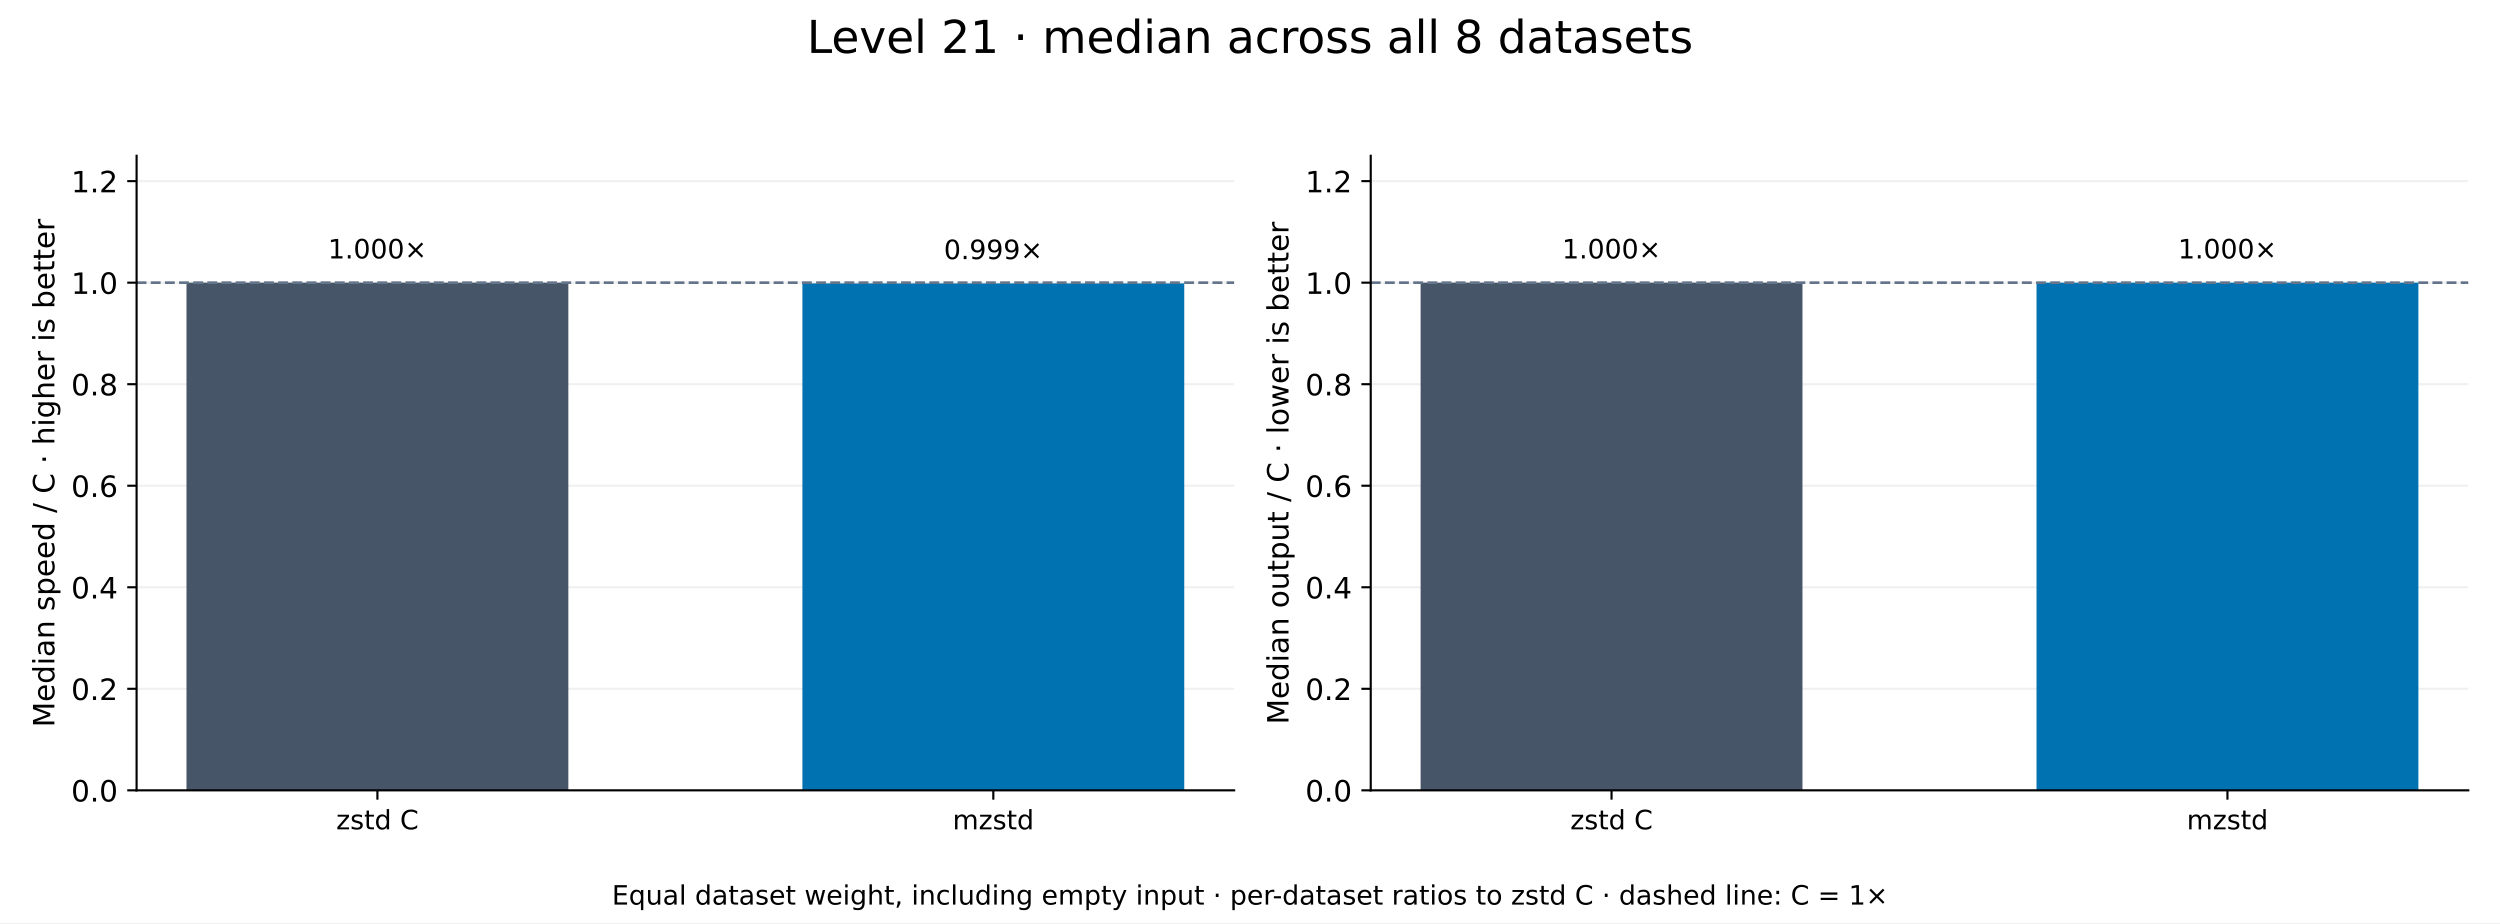
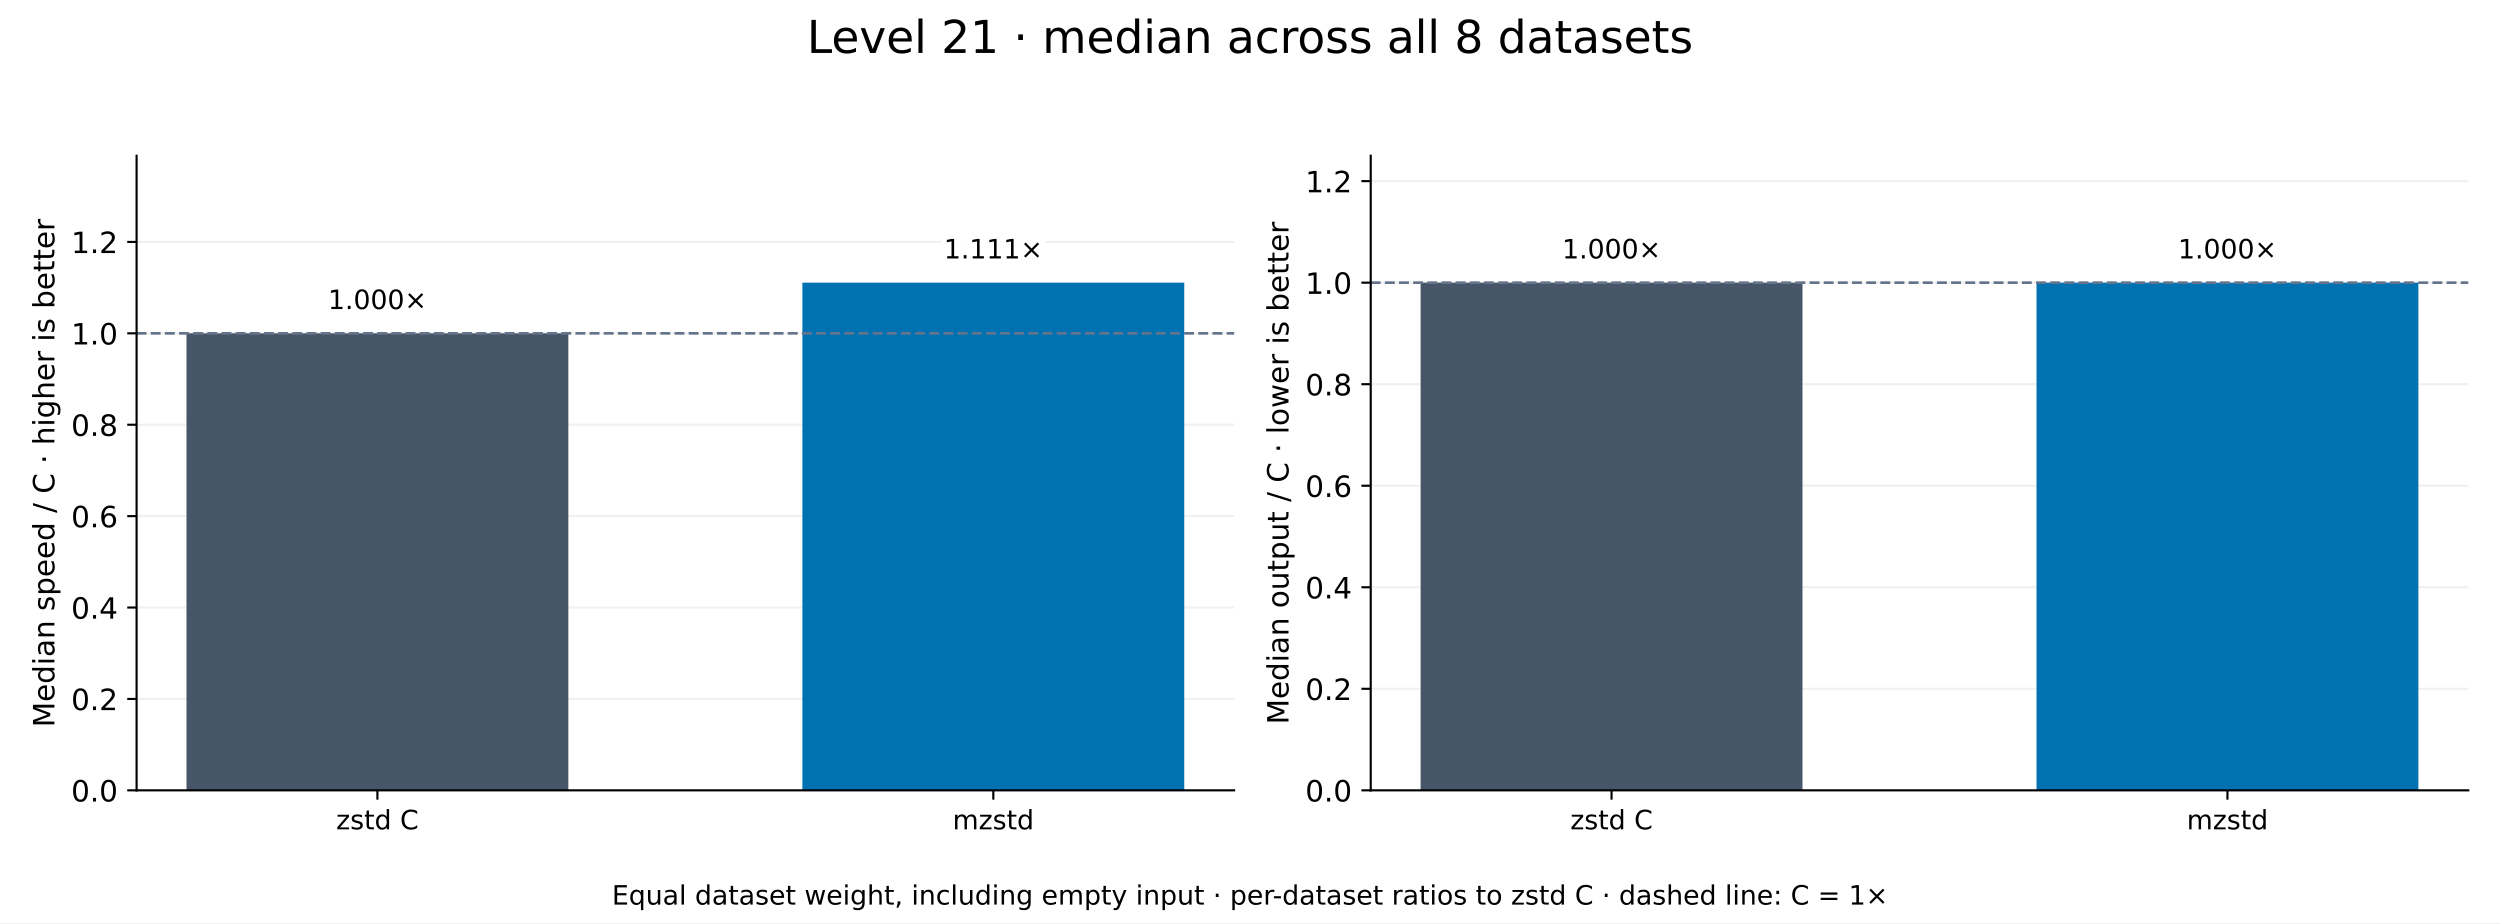
<svg xmlns="http://www.w3.org/2000/svg" xmlns:xlink="http://www.w3.org/1999/xlink" width="936pt" height="345.6pt" viewBox="0 0 936 345.6" version="1.1">
  <defs>
    <style type="text/css">*{stroke-linejoin: round; stroke-linecap: butt}</style>
  </defs>
  <g id="figure_1">
    <g id="patch_1">
      <path d="M 0 345.6 L 936 345.6 L 936 0 L 0 0 z " style="fill: #ffffff" />
    </g>
    <g id="axes_1">
      <g id="patch_2">
        <path d="M 51.14 295.904 L 462.06 295.904 L 462.06 58.32 L 51.14 58.32 z " style="fill: #ffffff" />
      </g>
      <g id="matplotlib.axis_1">
        <g id="xtick_1">
          <g id="line2d_1">
            <defs>
              <path id="m65b6448228" d="M 0 0 L 0 3.5 " style="stroke: #000000; stroke-width: 0.8" />
            </defs>
            <g>
              <use xlink:href="#m65b6448228" x="141.303" y="295.904" style="stroke: #000000; stroke-width: 0.8" />
            </g>
          </g>
          <g id="text_1">
            <text style="font-size: 10px; font-family: 'DejaVu Sans', 'Bitstream Vera Sans', 'Computer Modern Sans Serif', 'Lucida Grande', 'Verdana', 'Geneva', 'Lucid', 'Arial', 'Helvetica', 'Avant Garde', sans-serif; text-anchor: middle" x="141.303" y="310.502" transform="rotate(-0 141.3026 310.5024)">zstd C</text>
          </g>
        </g>
        <g id="xtick_2">
          <g id="line2d_2">
            <g>
              <use xlink:href="#m65b6448228" x="371.897" y="295.904" style="stroke: #000000; stroke-width: 0.8" />
            </g>
          </g>
          <g id="text_2">
            <text style="font-size: 10px; font-family: 'DejaVu Sans', 'Bitstream Vera Sans', 'Computer Modern Sans Serif', 'Lucida Grande', 'Verdana', 'Geneva', 'Lucid', 'Arial', 'Helvetica', 'Avant Garde', sans-serif; text-anchor: middle" x="371.897" y="310.502" transform="rotate(-0 371.8974 310.5024)">mzstd</text>
          </g>
        </g>
      </g>
      <g id="matplotlib.axis_2">
        <g id="ytick_1">
          <g id="line2d_3">
            <path d="M 51.14 295.904 L 462.06 295.904 " clip-path="url(#p7522cdb140)" style="fill: none; stroke: #b0b0b0; stroke-opacity: 0.18; stroke-width: 0.8; stroke-linecap: square" />
          </g>
          <g id="line2d_4">
            <defs>
              <path id="m2464d3fd6f" d="M 0 0 L -3.5 0 " style="stroke: #000000; stroke-width: 0.8" />
            </defs>
            <g>
              <use xlink:href="#m2464d3fd6f" x="51.14" y="295.904" style="stroke: #000000; stroke-width: 0.8" />
            </g>
          </g>
          <g id="text_3">
            <text style="font-size: 11px; font-family: 'DejaVu Sans', 'Bitstream Vera Sans', 'Computer Modern Sans Serif', 'Lucida Grande', 'Verdana', 'Geneva', 'Lucid', 'Arial', 'Helvetica', 'Avant Garde', sans-serif; text-anchor: end" x="44.14" y="300.083" transform="rotate(-0 44.14 300.0831)">0.0</text>
          </g>
        </g>
        <g id="ytick_2">
          <g id="line2d_5">
-             <path d="M 51.14 257.891 L 462.06 257.891 " clip-path="url(#p7522cdb140)" style="fill: none; stroke: #b0b0b0; stroke-opacity: 0.18; stroke-width: 0.8; stroke-linecap: square" />
+             <path d="M 51.14 261.683 L 462.06 261.683 " clip-path="url(#p7522cdb140)" style="fill: none; stroke: #b0b0b0; stroke-opacity: 0.18; stroke-width: 0.8; stroke-linecap: square" />
          </g>
          <g id="line2d_6">
            <g>
-               <use xlink:href="#m2464d3fd6f" x="51.14" y="257.891" style="stroke: #000000; stroke-width: 0.8" />
+               <use xlink:href="#m2464d3fd6f" x="51.14" y="261.683" style="stroke: #000000; stroke-width: 0.8" />
            </g>
          </g>
          <g id="text_4">
-             <text style="font-size: 11px; font-family: 'DejaVu Sans', 'Bitstream Vera Sans', 'Computer Modern Sans Serif', 'Lucida Grande', 'Verdana', 'Geneva', 'Lucid', 'Arial', 'Helvetica', 'Avant Garde', sans-serif; text-anchor: end" x="44.14" y="262.07" transform="rotate(-0 44.14 262.0697)">0.2</text>
+             <text style="font-size: 11px; font-family: 'DejaVu Sans', 'Bitstream Vera Sans', 'Computer Modern Sans Serif', 'Lucida Grande', 'Verdana', 'Geneva', 'Lucid', 'Arial', 'Helvetica', 'Avant Garde', sans-serif; text-anchor: end" x="44.14" y="265.862" transform="rotate(-0 44.14 265.8619)">0.2</text>
          </g>
        </g>
        <g id="ytick_3">
          <g id="line2d_7">
-             <path d="M 51.14 219.877 L 462.06 219.877 " clip-path="url(#p7522cdb140)" style="fill: none; stroke: #b0b0b0; stroke-opacity: 0.18; stroke-width: 0.8; stroke-linecap: square" />
+             <path d="M 51.14 227.461 L 462.06 227.461 " clip-path="url(#p7522cdb140)" style="fill: none; stroke: #b0b0b0; stroke-opacity: 0.18; stroke-width: 0.8; stroke-linecap: square" />
          </g>
          <g id="line2d_8">
            <g>
-               <use xlink:href="#m2464d3fd6f" x="51.14" y="219.877" style="stroke: #000000; stroke-width: 0.8" />
+               <use xlink:href="#m2464d3fd6f" x="51.14" y="227.461" style="stroke: #000000; stroke-width: 0.8" />
            </g>
          </g>
          <g id="text_5">
-             <text style="font-size: 11px; font-family: 'DejaVu Sans', 'Bitstream Vera Sans', 'Computer Modern Sans Serif', 'Lucida Grande', 'Verdana', 'Geneva', 'Lucid', 'Arial', 'Helvetica', 'Avant Garde', sans-serif; text-anchor: end" x="44.14" y="224.056" transform="rotate(-0 44.14 224.0563)">0.4</text>
+             <text style="font-size: 11px; font-family: 'DejaVu Sans', 'Bitstream Vera Sans', 'Computer Modern Sans Serif', 'Lucida Grande', 'Verdana', 'Geneva', 'Lucid', 'Arial', 'Helvetica', 'Avant Garde', sans-serif; text-anchor: end" x="44.14" y="231.641" transform="rotate(-0 44.14 231.6406)">0.4</text>
          </g>
        </g>
        <g id="ytick_4">
          <g id="line2d_9">
-             <path d="M 51.14 181.864 L 462.06 181.864 " clip-path="url(#p7522cdb140)" style="fill: none; stroke: #b0b0b0; stroke-opacity: 0.18; stroke-width: 0.8; stroke-linecap: square" />
+             <path d="M 51.14 193.24 L 462.06 193.24 " clip-path="url(#p7522cdb140)" style="fill: none; stroke: #b0b0b0; stroke-opacity: 0.18; stroke-width: 0.8; stroke-linecap: square" />
          </g>
          <g id="line2d_10">
            <g>
-               <use xlink:href="#m2464d3fd6f" x="51.14" y="181.864" style="stroke: #000000; stroke-width: 0.8" />
+               <use xlink:href="#m2464d3fd6f" x="51.14" y="193.24" style="stroke: #000000; stroke-width: 0.8" />
            </g>
          </g>
          <g id="text_6">
-             <text style="font-size: 11px; font-family: 'DejaVu Sans', 'Bitstream Vera Sans', 'Computer Modern Sans Serif', 'Lucida Grande', 'Verdana', 'Geneva', 'Lucid', 'Arial', 'Helvetica', 'Avant Garde', sans-serif; text-anchor: end" x="44.14" y="186.043" transform="rotate(-0 44.14 186.0428)">0.6</text>
+             <text style="font-size: 11px; font-family: 'DejaVu Sans', 'Bitstream Vera Sans', 'Computer Modern Sans Serif', 'Lucida Grande', 'Verdana', 'Geneva', 'Lucid', 'Arial', 'Helvetica', 'Avant Garde', sans-serif; text-anchor: end" x="44.14" y="197.419" transform="rotate(-0 44.14 197.4193)">0.6</text>
          </g>
        </g>
        <g id="ytick_5">
          <g id="line2d_11">
-             <path d="M 51.14 143.85 L 462.06 143.85 " clip-path="url(#p7522cdb140)" style="fill: none; stroke: #b0b0b0; stroke-opacity: 0.18; stroke-width: 0.8; stroke-linecap: square" />
+             <path d="M 51.14 159.019 L 462.06 159.019 " clip-path="url(#p7522cdb140)" style="fill: none; stroke: #b0b0b0; stroke-opacity: 0.18; stroke-width: 0.8; stroke-linecap: square" />
          </g>
          <g id="line2d_12">
            <g>
-               <use xlink:href="#m2464d3fd6f" x="51.14" y="143.85" style="stroke: #000000; stroke-width: 0.8" />
+               <use xlink:href="#m2464d3fd6f" x="51.14" y="159.019" style="stroke: #000000; stroke-width: 0.8" />
            </g>
          </g>
          <g id="text_7">
-             <text style="font-size: 11px; font-family: 'DejaVu Sans', 'Bitstream Vera Sans', 'Computer Modern Sans Serif', 'Lucida Grande', 'Verdana', 'Geneva', 'Lucid', 'Arial', 'Helvetica', 'Avant Garde', sans-serif; text-anchor: end" x="44.14" y="148.029" transform="rotate(-0 44.14 148.0294)">0.8</text>
+             <text style="font-size: 11px; font-family: 'DejaVu Sans', 'Bitstream Vera Sans', 'Computer Modern Sans Serif', 'Lucida Grande', 'Verdana', 'Geneva', 'Lucid', 'Arial', 'Helvetica', 'Avant Garde', sans-serif; text-anchor: end" x="44.14" y="163.198" transform="rotate(-0 44.14 163.1981)">0.8</text>
          </g>
        </g>
        <g id="ytick_6">
          <g id="line2d_13">
-             <path d="M 51.14 105.837 L 462.06 105.837 " clip-path="url(#p7522cdb140)" style="fill: none; stroke: #b0b0b0; stroke-opacity: 0.18; stroke-width: 0.8; stroke-linecap: square" />
+             <path d="M 51.14 124.798 L 462.06 124.798 " clip-path="url(#p7522cdb140)" style="fill: none; stroke: #b0b0b0; stroke-opacity: 0.18; stroke-width: 0.8; stroke-linecap: square" />
          </g>
          <g id="line2d_14">
            <g>
-               <use xlink:href="#m2464d3fd6f" x="51.14" y="105.837" style="stroke: #000000; stroke-width: 0.8" />
+               <use xlink:href="#m2464d3fd6f" x="51.14" y="124.798" style="stroke: #000000; stroke-width: 0.8" />
            </g>
          </g>
          <g id="text_8">
-             <text style="font-size: 11px; font-family: 'DejaVu Sans', 'Bitstream Vera Sans', 'Computer Modern Sans Serif', 'Lucida Grande', 'Verdana', 'Geneva', 'Lucid', 'Arial', 'Helvetica', 'Avant Garde', sans-serif; text-anchor: end" x="44.14" y="110.016" transform="rotate(-0 44.14 110.0159)">1.0</text>
+             <text style="font-size: 11px; font-family: 'DejaVu Sans', 'Bitstream Vera Sans', 'Computer Modern Sans Serif', 'Lucida Grande', 'Verdana', 'Geneva', 'Lucid', 'Arial', 'Helvetica', 'Avant Garde', sans-serif; text-anchor: end" x="44.14" y="128.977" transform="rotate(-0 44.14 128.9768)">1.0</text>
          </g>
        </g>
        <g id="ytick_7">
          <g id="line2d_15">
-             <path d="M 51.14 67.823 L 462.06 67.823 " clip-path="url(#p7522cdb140)" style="fill: none; stroke: #b0b0b0; stroke-opacity: 0.18; stroke-width: 0.8; stroke-linecap: square" />
+             <path d="M 51.14 90.576 L 462.06 90.576 " clip-path="url(#p7522cdb140)" style="fill: none; stroke: #b0b0b0; stroke-opacity: 0.18; stroke-width: 0.8; stroke-linecap: square" />
          </g>
          <g id="line2d_16">
            <g>
-               <use xlink:href="#m2464d3fd6f" x="51.14" y="67.823" style="stroke: #000000; stroke-width: 0.8" />
+               <use xlink:href="#m2464d3fd6f" x="51.14" y="90.576" style="stroke: #000000; stroke-width: 0.8" />
            </g>
          </g>
          <g id="text_9">
-             <text style="font-size: 11px; font-family: 'DejaVu Sans', 'Bitstream Vera Sans', 'Computer Modern Sans Serif', 'Lucida Grande', 'Verdana', 'Geneva', 'Lucid', 'Arial', 'Helvetica', 'Avant Garde', sans-serif; text-anchor: end" x="44.14" y="72.003" transform="rotate(-0 44.14 72.0025)">1.2</text>
+             <text style="font-size: 11px; font-family: 'DejaVu Sans', 'Bitstream Vera Sans', 'Computer Modern Sans Serif', 'Lucida Grande', 'Verdana', 'Geneva', 'Lucid', 'Arial', 'Helvetica', 'Avant Garde', sans-serif; text-anchor: end" x="44.14" y="94.756" transform="rotate(-0 44.14 94.75552)">1.2</text>
          </g>
        </g>
        <g id="text_10">
          <text style="font-size: 11px; font-family: 'DejaVu Sans', 'Bitstream Vera Sans', 'Computer Modern Sans Serif', 'Lucida Grande', 'Verdana', 'Geneva', 'Lucid', 'Arial', 'Helvetica', 'Avant Garde', sans-serif; text-anchor: middle" x="20.359" y="177.112" transform="rotate(-90 20.35891 177.112)">Median speed / C · higher is better</text>
        </g>
      </g>
      <g id="patch_3">
-         <path d="M 69.818 295.904 L 212.787 295.904 L 212.787 105.837 L 69.818 105.837 z " clip-path="url(#p7522cdb140)" style="fill: #475569" />
+         <path d="M 69.818 295.904 L 212.787 295.904 L 212.787 124.798 L 69.818 124.798 z " clip-path="url(#p7522cdb140)" style="fill: #475569" />
      </g>
      <g id="patch_4">
-         <path d="M 300.413 295.904 L 443.382 295.904 L 443.382 106.101 L 300.413 106.101 z " clip-path="url(#p7522cdb140)" style="fill: #0072b2" />
+         <path d="M 300.413 295.904 L 443.382 295.904 L 443.382 105.837 L 300.413 105.837 z " clip-path="url(#p7522cdb140)" style="fill: #0072b2" />
      </g>
      <g id="line2d_17">
-         <path d="M 51.14 105.837 L 462.06 105.837 " clip-path="url(#p7522cdb140)" style="fill: none; stroke-dasharray: 3.7,1.6; stroke-dashoffset: 0; stroke: #64748b" />
+         <path d="M 51.14 124.798 L 462.06 124.798 " clip-path="url(#p7522cdb140)" style="fill: none; stroke-dasharray: 3.7,1.6; stroke-dashoffset: 0; stroke: #64748b" />
      </g>
      <g id="patch_5">
        <path d="M 51.14 295.904 L 51.14 58.32 " style="fill: none; stroke: #000000; stroke-width: 0.8; stroke-linejoin: miter; stroke-linecap: square" />
      </g>
      <g id="patch_6">
        <path d="M 51.14 295.904 L 462.06 295.904 " style="fill: none; stroke: #000000; stroke-width: 0.8; stroke-linejoin: miter; stroke-linecap: square" />
      </g>
      <g id="text_11">
        <g id="patch_7">
-           <path d="M 121.799 99.837 L 160.806 99.837 L 160.806 88.159 L 121.799 88.159 z " style="fill: #ffffff; opacity: 0.9" />
-         </g>
-         <text style="font-size: 10px; font-family: 'DejaVu Sans', 'Bitstream Vera Sans', 'Computer Modern Sans Serif', 'Lucida Grande', 'Verdana', 'Geneva', 'Lucid', 'Arial', 'Helvetica', 'Avant Garde', sans-serif; text-anchor: middle" x="141.303" y="96.757" transform="rotate(-0 141.3026 96.75711)">1.000×</text>
+           <path d="M 121.799 118.798 L 160.806 118.798 L 160.806 107.12 L 121.799 107.12 z " style="fill: #ffffff; opacity: 0.9" />
+         </g>
+         <text style="font-size: 10px; font-family: 'DejaVu Sans', 'Bitstream Vera Sans', 'Computer Modern Sans Serif', 'Lucida Grande', 'Verdana', 'Geneva', 'Lucid', 'Arial', 'Helvetica', 'Avant Garde', sans-serif; text-anchor: middle" x="141.303" y="115.718" transform="rotate(-0 141.3026 115.718)">1.000×</text>
      </g>
      <g id="text_12">
        <g id="patch_8">
-           <path d="M 352.394 100.101 L 391.401 100.101 L 391.401 88.423 L 352.394 88.423 z " style="fill: #ffffff; opacity: 0.9" />
-         </g>
-         <text style="font-size: 10px; font-family: 'DejaVu Sans', 'Bitstream Vera Sans', 'Computer Modern Sans Serif', 'Lucida Grande', 'Verdana', 'Geneva', 'Lucid', 'Arial', 'Helvetica', 'Avant Garde', sans-serif; text-anchor: middle" x="371.897" y="97.022" transform="rotate(-0 371.8974 97.02152)">0.999×</text>
+           <path d="M 352.394 99.837 L 391.401 99.837 L 391.401 88.159 L 352.394 88.159 z " style="fill: #ffffff; opacity: 0.9" />
+         </g>
+         <text style="font-size: 10px; font-family: 'DejaVu Sans', 'Bitstream Vera Sans', 'Computer Modern Sans Serif', 'Lucida Grande', 'Verdana', 'Geneva', 'Lucid', 'Arial', 'Helvetica', 'Avant Garde', sans-serif; text-anchor: middle" x="371.897" y="96.757" transform="rotate(-0 371.8974 96.75711)">1.111×</text>
      </g>
    </g>
    <g id="axes_2">
      <g id="patch_9">
        <path d="M 513.2 295.904 L 924.12 295.904 L 924.12 58.32 L 513.2 58.32 z " style="fill: #ffffff" />
      </g>
      <g id="matplotlib.axis_3">
        <g id="xtick_3">
          <g id="line2d_18">
            <g>
              <use xlink:href="#m65b6448228" x="603.363" y="295.904" style="stroke: #000000; stroke-width: 0.8" />
            </g>
          </g>
          <g id="text_13">
            <text style="font-size: 10px; font-family: 'DejaVu Sans', 'Bitstream Vera Sans', 'Computer Modern Sans Serif', 'Lucida Grande', 'Verdana', 'Geneva', 'Lucid', 'Arial', 'Helvetica', 'Avant Garde', sans-serif; text-anchor: middle" x="603.363" y="310.502" transform="rotate(-0 603.3626 310.5024)">zstd C</text>
          </g>
        </g>
        <g id="xtick_4">
          <g id="line2d_19">
            <g>
              <use xlink:href="#m65b6448228" x="833.957" y="295.904" style="stroke: #000000; stroke-width: 0.8" />
            </g>
          </g>
          <g id="text_14">
            <text style="font-size: 10px; font-family: 'DejaVu Sans', 'Bitstream Vera Sans', 'Computer Modern Sans Serif', 'Lucida Grande', 'Verdana', 'Geneva', 'Lucid', 'Arial', 'Helvetica', 'Avant Garde', sans-serif; text-anchor: middle" x="833.957" y="310.502" transform="rotate(-0 833.9574 310.5024)">mzstd</text>
          </g>
        </g>
      </g>
      <g id="matplotlib.axis_4">
        <g id="ytick_8">
          <g id="line2d_20">
            <path d="M 513.2 295.904 L 924.12 295.904 " clip-path="url(#p232acf7092)" style="fill: none; stroke: #b0b0b0; stroke-opacity: 0.18; stroke-width: 0.8; stroke-linecap: square" />
          </g>
          <g id="line2d_21">
            <g>
              <use xlink:href="#m2464d3fd6f" x="513.2" y="295.904" style="stroke: #000000; stroke-width: 0.8" />
            </g>
          </g>
          <g id="text_15">
            <text style="font-size: 11px; font-family: 'DejaVu Sans', 'Bitstream Vera Sans', 'Computer Modern Sans Serif', 'Lucida Grande', 'Verdana', 'Geneva', 'Lucid', 'Arial', 'Helvetica', 'Avant Garde', sans-serif; text-anchor: end" x="506.2" y="300.083" transform="rotate(-0 506.2 300.0831)">0.0</text>
          </g>
        </g>
        <g id="ytick_9">
          <g id="line2d_22">
            <path d="M 513.2 257.891 L 924.12 257.891 " clip-path="url(#p232acf7092)" style="fill: none; stroke: #b0b0b0; stroke-opacity: 0.18; stroke-width: 0.8; stroke-linecap: square" />
          </g>
          <g id="line2d_23">
            <g>
              <use xlink:href="#m2464d3fd6f" x="513.2" y="257.891" style="stroke: #000000; stroke-width: 0.8" />
            </g>
          </g>
          <g id="text_16">
            <text style="font-size: 11px; font-family: 'DejaVu Sans', 'Bitstream Vera Sans', 'Computer Modern Sans Serif', 'Lucida Grande', 'Verdana', 'Geneva', 'Lucid', 'Arial', 'Helvetica', 'Avant Garde', sans-serif; text-anchor: end" x="506.2" y="262.07" transform="rotate(-0 506.2 262.0697)">0.2</text>
          </g>
        </g>
        <g id="ytick_10">
          <g id="line2d_24">
            <path d="M 513.2 219.877 L 924.12 219.877 " clip-path="url(#p232acf7092)" style="fill: none; stroke: #b0b0b0; stroke-opacity: 0.18; stroke-width: 0.8; stroke-linecap: square" />
          </g>
          <g id="line2d_25">
            <g>
              <use xlink:href="#m2464d3fd6f" x="513.2" y="219.877" style="stroke: #000000; stroke-width: 0.8" />
            </g>
          </g>
          <g id="text_17">
            <text style="font-size: 11px; font-family: 'DejaVu Sans', 'Bitstream Vera Sans', 'Computer Modern Sans Serif', 'Lucida Grande', 'Verdana', 'Geneva', 'Lucid', 'Arial', 'Helvetica', 'Avant Garde', sans-serif; text-anchor: end" x="506.2" y="224.056" transform="rotate(-0 506.2 224.0563)">0.4</text>
          </g>
        </g>
        <g id="ytick_11">
          <g id="line2d_26">
            <path d="M 513.2 181.864 L 924.12 181.864 " clip-path="url(#p232acf7092)" style="fill: none; stroke: #b0b0b0; stroke-opacity: 0.18; stroke-width: 0.8; stroke-linecap: square" />
          </g>
          <g id="line2d_27">
            <g>
              <use xlink:href="#m2464d3fd6f" x="513.2" y="181.864" style="stroke: #000000; stroke-width: 0.8" />
            </g>
          </g>
          <g id="text_18">
            <text style="font-size: 11px; font-family: 'DejaVu Sans', 'Bitstream Vera Sans', 'Computer Modern Sans Serif', 'Lucida Grande', 'Verdana', 'Geneva', 'Lucid', 'Arial', 'Helvetica', 'Avant Garde', sans-serif; text-anchor: end" x="506.2" y="186.043" transform="rotate(-0 506.2 186.0428)">0.6</text>
          </g>
        </g>
        <g id="ytick_12">
          <g id="line2d_28">
            <path d="M 513.2 143.85 L 924.12 143.85 " clip-path="url(#p232acf7092)" style="fill: none; stroke: #b0b0b0; stroke-opacity: 0.18; stroke-width: 0.8; stroke-linecap: square" />
          </g>
          <g id="line2d_29">
            <g>
              <use xlink:href="#m2464d3fd6f" x="513.2" y="143.85" style="stroke: #000000; stroke-width: 0.8" />
            </g>
          </g>
          <g id="text_19">
            <text style="font-size: 11px; font-family: 'DejaVu Sans', 'Bitstream Vera Sans', 'Computer Modern Sans Serif', 'Lucida Grande', 'Verdana', 'Geneva', 'Lucid', 'Arial', 'Helvetica', 'Avant Garde', sans-serif; text-anchor: end" x="506.2" y="148.029" transform="rotate(-0 506.2 148.0294)">0.8</text>
          </g>
        </g>
        <g id="ytick_13">
          <g id="line2d_30">
            <path d="M 513.2 105.837 L 924.12 105.837 " clip-path="url(#p232acf7092)" style="fill: none; stroke: #b0b0b0; stroke-opacity: 0.18; stroke-width: 0.8; stroke-linecap: square" />
          </g>
          <g id="line2d_31">
            <g>
              <use xlink:href="#m2464d3fd6f" x="513.2" y="105.837" style="stroke: #000000; stroke-width: 0.8" />
            </g>
          </g>
          <g id="text_20">
            <text style="font-size: 11px; font-family: 'DejaVu Sans', 'Bitstream Vera Sans', 'Computer Modern Sans Serif', 'Lucida Grande', 'Verdana', 'Geneva', 'Lucid', 'Arial', 'Helvetica', 'Avant Garde', sans-serif; text-anchor: end" x="506.2" y="110.016" transform="rotate(-0 506.2 110.0159)">1.0</text>
          </g>
        </g>
        <g id="ytick_14">
          <g id="line2d_32">
            <path d="M 513.2 67.823 L 924.12 67.823 " clip-path="url(#p232acf7092)" style="fill: none; stroke: #b0b0b0; stroke-opacity: 0.18; stroke-width: 0.8; stroke-linecap: square" />
          </g>
          <g id="line2d_33">
            <g>
              <use xlink:href="#m2464d3fd6f" x="513.2" y="67.823" style="stroke: #000000; stroke-width: 0.8" />
            </g>
          </g>
          <g id="text_21">
            <text style="font-size: 11px; font-family: 'DejaVu Sans', 'Bitstream Vera Sans', 'Computer Modern Sans Serif', 'Lucida Grande', 'Verdana', 'Geneva', 'Lucid', 'Arial', 'Helvetica', 'Avant Garde', sans-serif; text-anchor: end" x="506.2" y="72.003" transform="rotate(-0 506.2 72.0025)">1.2</text>
          </g>
        </g>
        <g id="text_22">
          <text style="font-size: 11px; font-family: 'DejaVu Sans', 'Bitstream Vera Sans', 'Computer Modern Sans Serif', 'Lucida Grande', 'Verdana', 'Geneva', 'Lucid', 'Arial', 'Helvetica', 'Avant Garde', sans-serif; text-anchor: middle" x="482.419" y="177.112" transform="rotate(-90 482.4189 177.112)">Median output / C · lower is better</text>
        </g>
      </g>
      <g id="patch_10">
        <path d="M 531.878 295.904 L 674.847 295.904 L 674.847 105.837 L 531.878 105.837 z " clip-path="url(#p232acf7092)" style="fill: #475569" />
      </g>
      <g id="patch_11">
        <path d="M 762.473 295.904 L 905.442 295.904 L 905.442 105.837 L 762.473 105.837 z " clip-path="url(#p232acf7092)" style="fill: #0072b2" />
      </g>
      <g id="line2d_34">
        <path d="M 513.2 105.837 L 924.12 105.837 " clip-path="url(#p232acf7092)" style="fill: none; stroke-dasharray: 3.7,1.6; stroke-dashoffset: 0; stroke: #64748b" />
      </g>
      <g id="patch_12">
        <path d="M 513.2 295.904 L 513.2 58.32 " style="fill: none; stroke: #000000; stroke-width: 0.8; stroke-linejoin: miter; stroke-linecap: square" />
      </g>
      <g id="patch_13">
        <path d="M 513.2 295.904 L 924.12 295.904 " style="fill: none; stroke: #000000; stroke-width: 0.8; stroke-linejoin: miter; stroke-linecap: square" />
      </g>
      <g id="text_23">
        <g id="patch_14">
          <path d="M 583.859 99.837 L 622.866 99.837 L 622.866 88.159 L 583.859 88.159 z " style="fill: #ffffff; opacity: 0.9" />
        </g>
        <text style="font-size: 10px; font-family: 'DejaVu Sans', 'Bitstream Vera Sans', 'Computer Modern Sans Serif', 'Lucida Grande', 'Verdana', 'Geneva', 'Lucid', 'Arial', 'Helvetica', 'Avant Garde', sans-serif; text-anchor: middle" x="603.363" y="96.757" transform="rotate(-0 603.3626 96.75711)">1.000×</text>
      </g>
      <g id="text_24">
        <g id="patch_15">
          <path d="M 814.454 99.837 L 853.461 99.837 L 853.461 88.159 L 814.454 88.159 z " style="fill: #ffffff; opacity: 0.9" />
        </g>
        <text style="font-size: 10px; font-family: 'DejaVu Sans', 'Bitstream Vera Sans', 'Computer Modern Sans Serif', 'Lucida Grande', 'Verdana', 'Geneva', 'Lucid', 'Arial', 'Helvetica', 'Avant Garde', sans-serif; text-anchor: middle" x="833.957" y="96.757" transform="rotate(-0 833.9574 96.75711)">1.000×</text>
      </g>
    </g>
    <g id="text_25">
      <text style="font-size: 17px; font-family: 'DejaVu Sans', 'Bitstream Vera Sans', 'Computer Modern Sans Serif', 'Lucida Grande', 'Verdana', 'Geneva', 'Lucid', 'Arial', 'Helvetica', 'Avant Garde', sans-serif; text-anchor: middle" x="468" y="19.829" transform="rotate(-0 468 19.82934)">Level 21 · median across all 8 datasets</text>
    </g>
    <g id="text_26">
      <text style="font-size: 10px; font-family: 'DejaVu Sans', 'Bitstream Vera Sans', 'Computer Modern Sans Serif', 'Lucida Grande', 'Verdana', 'Geneva', 'Lucid', 'Arial', 'Helvetica', 'Avant Garde', sans-serif; text-anchor: middle" x="468" y="338.688" transform="rotate(-0 468 338.688)">Equal dataset weight, including empty input · per-dataset ratios to zstd C · dashed line: C = 1×</text>
    </g>
  </g>
  <defs>
    <clipPath id="p7522cdb140">
      <rect x="51.14" y="58.32" width="410.92" height="237.584" />
    </clipPath>
    <clipPath id="p232acf7092">
      <rect x="513.2" y="58.32" width="410.92" height="237.584" />
    </clipPath>
  </defs>
</svg>
